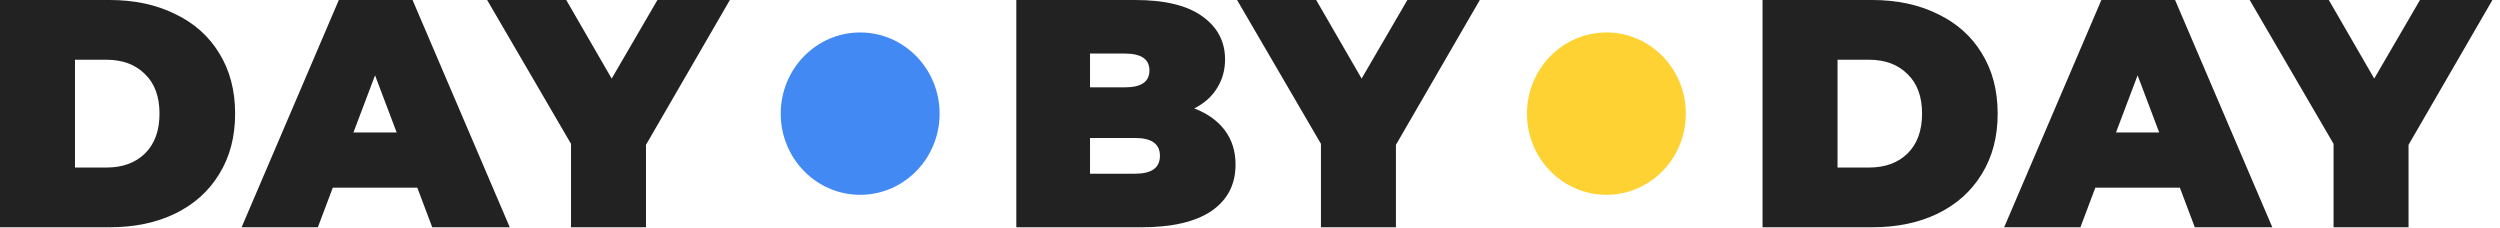
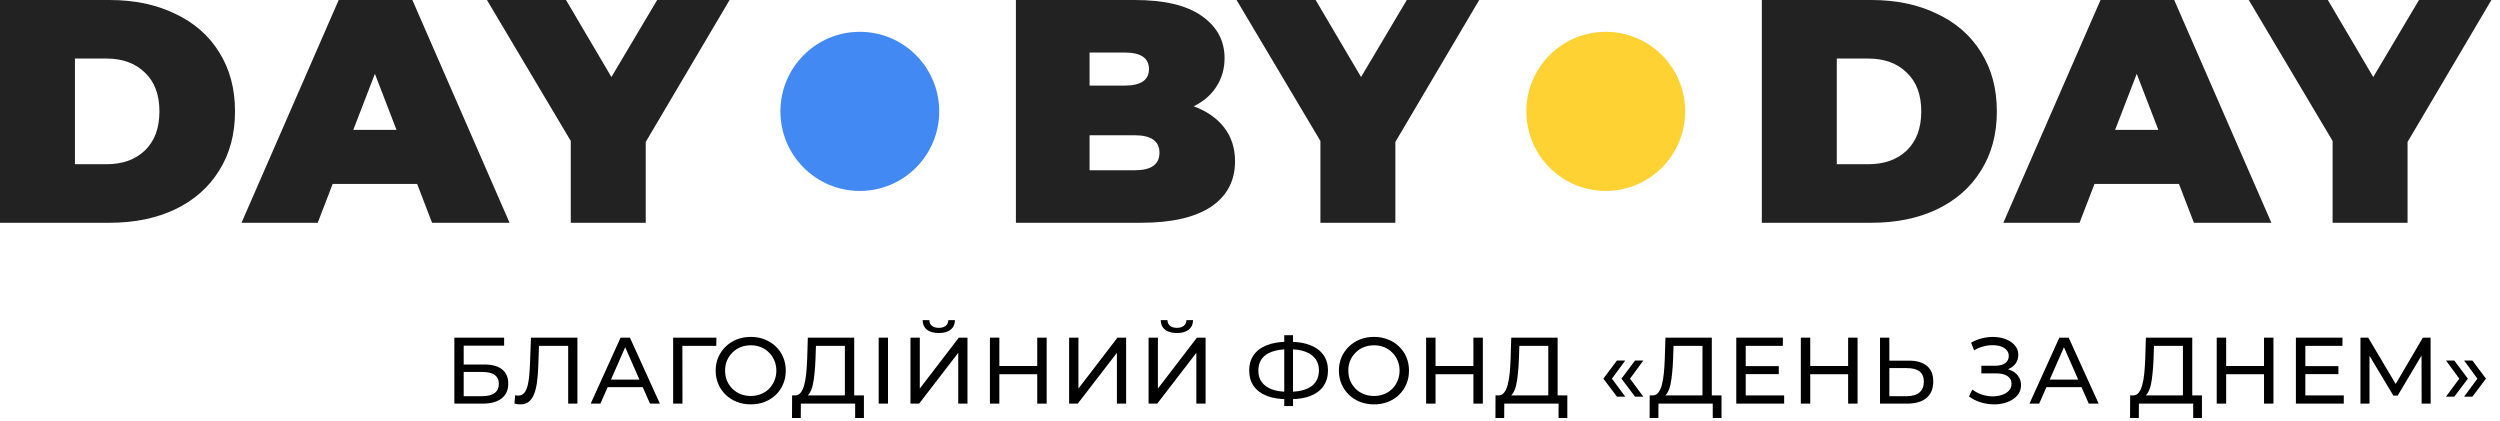
- <svg xmlns="http://www.w3.org/2000/svg" width="220" height="20" viewBox="0 0 220 20" fill="none">
-   <path d="M0 0H9.646C11.827 0 13.747 0.41 15.406 1.229C17.084 2.029 18.379 3.181 19.293 4.686C20.225 6.19 20.691 7.962 20.691 10C20.691 12.038 20.225 13.809 19.293 15.314C18.379 16.819 17.084 17.981 15.406 18.8C13.747 19.6 11.827 20 9.646 20H0V0ZM9.367 14.743C10.783 14.743 11.911 14.333 12.75 13.514C13.607 12.676 14.036 11.505 14.036 10C14.036 8.495 13.607 7.333 12.75 6.514C11.911 5.676 10.783 5.257 9.367 5.257H6.599V14.743H9.367Z" fill="#222222" />
-   <path d="M36.723 16.514H29.286L27.972 20H21.261L29.817 0H36.304L44.859 20H38.037L36.723 16.514ZM34.906 11.657L33.004 6.629L31.103 11.657H34.906Z" fill="#222222" />
-   <path d="M56.847 12.743V20H50.249V12.657L42.867 0H49.829L53.828 6.914L57.854 0H64.229L56.847 12.743Z" fill="#222222" />
-   <path d="M155.104 0H164.751C166.932 0 168.852 0.41 170.511 1.229C172.188 2.029 173.484 3.181 174.397 4.686C175.329 6.19 175.795 7.962 175.795 10C175.795 12.038 175.329 13.809 174.397 15.314C173.484 16.819 172.188 17.981 170.511 18.8C168.852 19.6 166.932 20 164.751 20H155.104V0ZM164.471 14.743C165.888 14.743 167.016 14.333 167.854 13.514C168.712 12.676 169.141 11.505 169.141 10C169.141 8.495 168.712 7.333 167.854 6.514C167.016 5.676 165.888 5.257 164.471 5.257H161.703V14.743H164.471Z" fill="#222222" />
-   <path d="M191.828 16.514H184.39L183.076 20H176.366L184.921 0H191.408L199.964 20H193.142L191.828 16.514ZM190.01 11.657L188.109 6.629L186.208 11.657H190.01Z" fill="#222222" />
-   <path d="M211.952 12.743V20H205.353V12.657L197.972 0H204.934L208.932 6.914L212.958 0H219.333L211.952 12.743Z" fill="#222222" />
-   <path d="M105.093 9.543C106.249 9.981 107.144 10.619 107.777 11.457C108.411 12.295 108.728 13.305 108.728 14.486C108.728 16.238 108.02 17.6 106.603 18.571C105.186 19.524 103.136 20 100.452 20H89.436V0H99.893C102.502 0 104.469 0.476 105.792 1.429C107.134 2.381 107.805 3.648 107.805 5.229C107.805 6.162 107.572 7 107.106 7.743C106.659 8.486 105.988 9.086 105.093 9.543ZM95.922 4.714V7.686H98.998C100.433 7.686 101.151 7.19 101.151 6.2C101.151 5.21 100.433 4.714 98.998 4.714H95.922ZM99.893 15.286C101.347 15.286 102.074 14.762 102.074 13.714C102.074 12.667 101.347 12.143 99.893 12.143H95.922V15.286H99.893Z" fill="#222222" />
-   <path d="M122.842 12.743V20H116.243V12.657L108.862 0H115.824L119.822 6.914L123.849 0H130.224L122.842 12.743Z" fill="#222222" />
-   <path d="M82.685 10C82.685 13.945 79.555 17.143 75.695 17.143C71.834 17.143 68.705 13.945 68.705 10C68.705 6.055 71.834 2.857 75.695 2.857C79.555 2.857 82.685 6.055 82.685 10Z" fill="#4289F4" />
-   <path d="M148.354 10C148.354 13.945 145.225 17.143 141.364 17.143C137.504 17.143 134.374 13.945 134.374 10C134.374 6.055 137.504 2.857 141.364 2.857C145.225 2.857 148.354 6.055 148.354 10Z" fill="#FFD233" />
+ <svg xmlns="http://www.w3.org/2000/svg" width="202" height="34" viewBox="0 0 202 34" fill="none">
+   <path d="M0 0H8.853C10.855 0 12.617 0.369 14.14 1.106C15.68 1.826 16.869 2.863 17.707 4.217C18.562 5.571 18.99 7.166 18.99 9C18.99 10.834 18.562 12.429 17.707 13.783C16.869 15.137 15.68 16.183 14.14 16.92C12.617 17.64 10.855 18 8.853 18H0V0ZM8.597 13.269C9.897 13.269 10.932 12.9 11.702 12.163C12.489 11.409 12.882 10.354 12.882 9C12.882 7.646 12.489 6.6 11.702 5.863C10.932 5.109 9.897 4.731 8.597 4.731H6.056V13.269H8.597Z" fill="#222222" />
+   <path d="M33.705 14.863H26.879L25.672 18H19.514L27.366 0H33.32L41.172 18H34.911L33.705 14.863ZM32.037 10.491L30.292 5.966L28.547 10.491H32.037Z" fill="#222222" />
+   <path d="M52.175 11.469V18H46.119V11.391L39.344 0H45.734L49.403 6.223L53.099 0H58.95L52.175 11.469Z" fill="#222222" />
+   <path d="M142.356 0H151.209C153.211 0 154.973 0.369 156.496 1.106C158.036 1.826 159.225 2.863 160.063 4.217C160.918 5.571 161.346 7.166 161.346 9C161.346 10.834 160.918 12.429 160.063 13.783C159.225 15.137 158.036 16.183 156.496 16.92C154.973 17.64 153.211 18 151.209 18H142.356V0ZM150.953 13.269C152.253 13.269 153.288 12.9 154.058 12.163C154.845 11.409 155.238 10.354 155.238 9C155.238 7.646 154.845 6.6 154.058 5.863C153.288 5.109 152.253 4.731 150.953 4.731H148.412V13.269H150.953Z" fill="#222222" />
+   <path d="M176.061 14.863H169.235L168.028 18H161.87L169.722 0H175.676L183.528 18H177.267L176.061 14.863ZM174.393 10.491L172.648 5.966L170.903 10.491H174.393Z" fill="#222222" />
+   <path d="M194.531 11.469V18H188.475V11.391L181.7 0H188.09L191.759 6.223L195.455 0H201.306L194.531 11.469Z" fill="#222222" />
+   <path d="M96.455 8.589C97.516 8.983 98.337 9.557 98.919 10.311C99.501 11.066 99.791 11.974 99.791 13.037C99.791 14.614 99.141 15.84 97.841 16.714C96.541 17.571 94.659 18 92.195 18H82.085V0H91.682C94.077 0 95.882 0.429 97.097 1.286C98.329 2.143 98.945 3.283 98.945 4.706C98.945 5.546 98.731 6.3 98.303 6.969C97.892 7.637 97.276 8.177 96.455 8.589ZM88.038 4.243V6.917H90.861C92.178 6.917 92.837 6.471 92.837 5.58C92.837 4.689 92.178 4.243 90.861 4.243H88.038ZM91.682 13.757C93.016 13.757 93.684 13.286 93.684 12.343C93.684 11.4 93.016 10.929 91.682 10.929H88.038V13.757H91.682Z" fill="#222222" />
+   <path d="M112.745 11.469V18H106.689V11.391L99.914 0H106.304L109.974 6.223L113.669 0H119.52L112.745 11.469Z" fill="#222222" />
+   <path d="M75.889 9C75.889 12.55 73.016 15.428 69.473 15.428C65.93 15.428 63.058 12.55 63.058 9C63.058 5.449 65.93 2.571 69.473 2.571C73.016 2.571 75.889 5.449 75.889 9Z" fill="#4289F4" />
+   <path d="M136.161 9C136.161 12.55 133.288 15.428 129.745 15.428C126.202 15.428 123.33 12.55 123.33 9C123.33 5.449 126.202 2.571 129.745 2.571C133.288 2.571 136.161 5.449 136.161 9Z" fill="#FFD233" />
+   <path d="M36.712 32.612V27.282H40.733V27.93H37.466V29.452H39.126C39.761 29.452 40.243 29.584 40.573 29.848C40.903 30.112 41.068 30.496 41.068 30.998C41.068 31.516 40.887 31.914 40.527 32.194C40.172 32.473 39.662 32.612 38.997 32.612H36.712ZM37.466 32.011H38.966C39.408 32.011 39.74 31.927 39.964 31.759C40.192 31.592 40.306 31.343 40.306 31.013C40.306 30.374 39.859 30.054 38.966 30.054H37.466V32.011Z" fill="black" />
+   <path d="M42.049 32.673C41.973 32.673 41.897 32.668 41.82 32.658C41.744 32.648 41.66 32.633 41.569 32.612L41.623 31.935C41.704 31.955 41.785 31.965 41.866 31.965C42.089 31.965 42.267 31.876 42.399 31.699C42.531 31.521 42.627 31.252 42.688 30.892C42.754 30.531 42.798 30.077 42.818 29.529L42.902 27.282H46.655V32.612H45.909V27.747L46.092 27.945H43.389L43.556 27.739L43.495 29.506C43.48 30.034 43.445 30.496 43.389 30.892C43.333 31.287 43.249 31.617 43.138 31.881C43.026 32.145 42.881 32.343 42.704 32.475C42.531 32.607 42.313 32.673 42.049 32.673Z" fill="black" />
+   <path d="M47.729 32.612L50.143 27.282H50.897L53.318 32.612H52.519L50.364 27.709H50.668L48.514 32.612H47.729ZM48.757 31.28L48.963 30.671H51.963L52.183 31.28H48.757Z" fill="black" />
+   <path d="M54.39 32.612V27.282H57.885L57.877 27.945H54.953L55.136 27.755L55.144 32.612H54.39Z" fill="black" />
+   <path d="M60.666 32.673C60.26 32.673 59.882 32.605 59.532 32.468C59.186 32.331 58.887 32.14 58.633 31.896C58.379 31.648 58.181 31.358 58.039 31.029C57.897 30.699 57.826 30.338 57.826 29.947C57.826 29.556 57.897 29.196 58.039 28.866C58.181 28.536 58.379 28.249 58.633 28.006C58.887 27.757 59.186 27.564 59.532 27.427C59.877 27.29 60.255 27.221 60.666 27.221C61.072 27.221 61.445 27.29 61.785 27.427C62.13 27.559 62.43 27.749 62.684 27.998C62.943 28.242 63.141 28.529 63.278 28.858C63.42 29.189 63.491 29.551 63.491 29.947C63.491 30.343 63.42 30.706 63.278 31.036C63.141 31.366 62.943 31.655 62.684 31.904C62.43 32.148 62.13 32.338 61.785 32.475C61.445 32.607 61.072 32.673 60.666 32.673ZM60.666 31.995C60.96 31.995 61.232 31.945 61.481 31.843C61.734 31.742 61.953 31.6 62.136 31.417C62.323 31.229 62.468 31.011 62.569 30.762C62.676 30.513 62.729 30.242 62.729 29.947C62.729 29.653 62.676 29.381 62.569 29.133C62.468 28.884 62.323 28.668 62.136 28.485C61.953 28.298 61.734 28.153 61.481 28.051C61.232 27.95 60.96 27.899 60.666 27.899C60.367 27.899 60.09 27.95 59.836 28.051C59.587 28.153 59.369 28.298 59.181 28.485C58.993 28.668 58.846 28.884 58.74 29.133C58.638 29.381 58.587 29.653 58.587 29.947C58.587 30.242 58.638 30.513 58.74 30.762C58.846 31.011 58.993 31.229 59.181 31.417C59.369 31.6 59.587 31.742 59.836 31.843C60.09 31.945 60.367 31.995 60.666 31.995Z" fill="black" />
+   <path d="M68.266 32.254V27.945H65.928L65.89 29.064C65.875 29.44 65.85 29.8 65.814 30.145C65.784 30.491 65.738 30.803 65.677 31.082C65.616 31.356 65.53 31.582 65.418 31.759C65.312 31.937 65.174 32.046 65.007 32.087L64.185 31.95C64.383 31.965 64.545 31.899 64.672 31.752C64.804 31.6 64.906 31.389 64.977 31.12C65.053 30.846 65.109 30.529 65.144 30.168C65.18 29.803 65.205 29.412 65.22 28.996L65.273 27.282H69.02V32.254H68.266ZM63.994 33.777L64.002 31.95H69.804V33.777H69.096V32.612H64.71L64.702 33.777H63.994Z" fill="black" />
+   <path d="M70.997 32.612V27.282H71.751V32.612H70.997Z" fill="black" />
+   <path d="M73.566 32.612V27.282H74.32V31.394L77.472 27.282H78.172V32.612H77.426V28.508L74.266 32.612H73.566ZM75.858 26.909C75.442 26.909 75.119 26.818 74.891 26.635C74.667 26.453 74.553 26.196 74.548 25.866H75.089C75.094 26.064 75.165 26.219 75.302 26.331C75.439 26.437 75.624 26.491 75.858 26.491C76.086 26.491 76.269 26.437 76.406 26.331C76.548 26.219 76.622 26.064 76.627 25.866H77.16C77.155 26.196 77.038 26.453 76.809 26.635C76.586 26.818 76.269 26.909 75.858 26.909Z" fill="black" />
+   <path d="M83.809 27.282H84.57V32.612H83.809V27.282ZM80.748 32.612H79.986V27.282H80.748V32.612ZM83.877 30.237H80.672V29.574H83.877V30.237Z" fill="black" />
+   <path d="M86.385 32.612V27.282H87.138V31.394L90.291 27.282H90.991V32.612H90.245V28.508L87.085 32.612H86.385Z" fill="black" />
+   <path d="M92.805 32.612V27.282H93.559V31.394L96.711 27.282H97.412V32.612H96.665V28.508L93.506 32.612H92.805ZM95.097 26.909C94.681 26.909 94.358 26.818 94.13 26.635C93.907 26.453 93.792 26.196 93.787 25.866H94.328C94.333 26.064 94.404 26.219 94.541 26.331C94.678 26.437 94.863 26.491 95.097 26.491C95.325 26.491 95.508 26.437 95.645 26.331C95.787 26.219 95.861 26.064 95.866 25.866H96.399C96.394 26.196 96.277 26.453 96.049 26.635C95.825 26.818 95.508 26.909 95.097 26.909Z" fill="black" />
+   <path d="M104.027 32.254C103.377 32.254 102.821 32.166 102.359 31.988C101.897 31.805 101.544 31.541 101.301 31.196C101.057 30.851 100.935 30.432 100.935 29.94C100.935 29.447 101.057 29.029 101.301 28.683C101.544 28.338 101.897 28.074 102.359 27.892C102.821 27.709 103.377 27.617 104.027 27.617C104.037 27.617 104.055 27.617 104.08 27.617C104.11 27.617 104.138 27.617 104.164 27.617C104.194 27.617 104.212 27.617 104.217 27.617C104.867 27.617 105.42 27.709 105.877 27.892C106.339 28.074 106.692 28.338 106.935 28.683C107.179 29.029 107.301 29.447 107.301 29.94C107.301 30.427 107.179 30.846 106.935 31.196C106.697 31.541 106.349 31.805 105.892 31.988C105.44 32.166 104.892 32.254 104.247 32.254C104.237 32.254 104.214 32.254 104.179 32.254C104.148 32.254 104.118 32.254 104.088 32.254C104.057 32.254 104.037 32.254 104.027 32.254ZM104.11 31.66C104.121 31.66 104.133 31.66 104.148 31.66C104.164 31.66 104.171 31.66 104.171 31.66C104.689 31.655 105.126 31.589 105.481 31.462C105.836 31.331 106.105 31.138 106.288 30.884C106.476 30.625 106.57 30.308 106.57 29.932C106.57 29.562 106.476 29.249 106.288 28.996C106.1 28.742 105.829 28.549 105.473 28.417C105.123 28.285 104.694 28.219 104.187 28.219C104.181 28.219 104.169 28.219 104.148 28.219C104.133 28.219 104.121 28.219 104.11 28.219C103.588 28.219 103.143 28.285 102.778 28.417C102.418 28.544 102.143 28.734 101.956 28.988C101.768 29.242 101.674 29.559 101.674 29.94C101.674 30.32 101.77 30.638 101.963 30.892C102.156 31.145 102.433 31.338 102.793 31.47C103.159 31.597 103.598 31.66 104.11 31.66ZM103.768 32.81V27.084H104.476V32.81H103.768Z" fill="black" />
+   <path d="M111.022 32.673C110.616 32.673 110.238 32.605 109.888 32.468C109.543 32.331 109.243 32.14 108.989 31.896C108.736 31.648 108.538 31.358 108.395 31.029C108.253 30.699 108.182 30.338 108.182 29.947C108.182 29.556 108.253 29.196 108.395 28.866C108.538 28.536 108.736 28.249 108.989 28.006C109.243 27.757 109.543 27.564 109.888 27.427C110.233 27.29 110.611 27.221 111.022 27.221C111.428 27.221 111.801 27.29 112.142 27.427C112.487 27.559 112.786 27.749 113.04 27.998C113.299 28.242 113.497 28.529 113.634 28.858C113.776 29.189 113.847 29.551 113.847 29.947C113.847 30.343 113.776 30.706 113.634 31.036C113.497 31.366 113.299 31.655 113.04 31.904C112.786 32.148 112.487 32.338 112.142 32.475C111.801 32.607 111.428 32.673 111.022 32.673ZM111.022 31.995C111.317 31.995 111.588 31.945 111.837 31.843C112.091 31.742 112.309 31.6 112.492 31.417C112.68 31.229 112.824 31.011 112.926 30.762C113.032 30.513 113.086 30.242 113.086 29.947C113.086 29.653 113.032 29.381 112.926 29.133C112.824 28.884 112.68 28.668 112.492 28.485C112.309 28.298 112.091 28.153 111.837 28.051C111.588 27.95 111.317 27.899 111.022 27.899C110.723 27.899 110.446 27.95 110.192 28.051C109.944 28.153 109.725 28.298 109.538 28.485C109.35 28.668 109.203 28.884 109.096 29.133C108.994 29.381 108.944 29.653 108.944 29.947C108.944 30.242 108.994 30.513 109.096 30.762C109.203 31.011 109.35 31.229 109.538 31.417C109.725 31.6 109.944 31.742 110.192 31.843C110.446 31.945 110.723 31.995 111.022 31.995Z" fill="black" />
+   <path d="M119.052 27.282H119.814V32.612H119.052V27.282ZM115.992 32.612H115.23V27.282H115.992V32.612ZM119.121 30.237H115.915V29.574H119.121V30.237Z" fill="black" />
+   <path d="M125.102 32.254V27.945H122.765L122.726 29.064C122.711 29.44 122.686 29.8 122.65 30.145C122.62 30.491 122.574 30.803 122.513 31.082C122.452 31.356 122.366 31.582 122.254 31.759C122.148 31.937 122.011 32.046 121.843 32.087L121.021 31.95C121.219 31.965 121.381 31.899 121.508 31.752C121.64 31.6 121.742 31.389 121.813 31.12C121.889 30.846 121.945 30.529 121.98 30.168C122.016 29.803 122.041 29.412 122.056 28.996L122.11 27.282H125.856V32.254H125.102ZM120.831 33.777L120.838 31.95H126.64V33.777H125.932V32.612H121.546L121.539 33.777H120.831Z" fill="black" />
+   <path d="M130.647 32.049L129.551 30.595L130.647 29.133H131.317L130.244 30.595L131.317 32.049H130.647ZM132.109 32.049L131.013 30.595L132.109 29.133H132.779L131.705 30.595L132.779 32.049H132.109Z" fill="black" />
+   <path d="M137.56 32.254V27.945H135.222L135.184 29.064C135.169 29.44 135.144 29.8 135.108 30.145C135.078 30.491 135.032 30.803 134.971 31.082C134.91 31.356 134.824 31.582 134.712 31.759C134.606 31.937 134.469 32.046 134.301 32.087L133.479 31.95C133.677 31.965 133.839 31.899 133.966 31.752C134.098 31.6 134.2 31.389 134.271 31.12C134.347 30.846 134.403 30.529 134.438 30.168C134.474 29.803 134.499 29.412 134.514 28.996L134.568 27.282H138.314V32.254H137.56ZM133.288 33.777L133.296 31.95H139.098V33.777H138.39V32.612H134.004L133.997 33.777H133.288Z" fill="black" />
+   <path d="M140.984 29.582H143.725V30.229H140.984V29.582ZM141.053 31.95H144.159V32.612H140.291V27.282H144.053V27.945H141.053V31.95Z" fill="black" />
+   <path d="M149.329 27.282H150.091V32.612H149.329V27.282ZM146.268 32.612H145.507V27.282H146.268V32.612ZM149.398 30.237H146.192V29.574H149.398V30.237Z" fill="black" />
+   <path d="M154.243 29.14C154.872 29.14 155.357 29.282 155.697 29.567C156.037 29.846 156.207 30.265 156.207 30.823C156.207 31.412 156.022 31.858 155.651 32.163C155.286 32.462 154.771 32.612 154.106 32.612H151.905V27.282H152.659V29.14H154.243ZM154.075 32.011C154.517 32.011 154.854 31.912 155.088 31.714C155.327 31.516 155.446 31.224 155.446 30.838C155.446 30.463 155.329 30.186 155.096 30.008C154.862 29.831 154.522 29.742 154.075 29.742H152.659V32.011H154.075Z" fill="black" />
+   <path d="M159.096 32.034L159.363 31.47C159.596 31.653 159.853 31.79 160.132 31.881C160.416 31.973 160.698 32.021 160.977 32.026C161.256 32.026 161.513 31.988 161.746 31.912C161.985 31.836 162.175 31.721 162.317 31.569C162.459 31.417 162.53 31.229 162.53 31.006C162.53 30.732 162.419 30.523 162.195 30.381C161.977 30.239 161.672 30.168 161.282 30.168H160.094V29.551H161.228C161.568 29.551 161.832 29.483 162.02 29.346C162.213 29.204 162.309 29.008 162.309 28.76C162.309 28.572 162.251 28.414 162.134 28.288C162.023 28.155 161.868 28.056 161.67 27.991C161.477 27.924 161.256 27.892 161.007 27.892C160.764 27.887 160.513 27.919 160.254 27.991C159.995 28.056 159.746 28.163 159.507 28.31L159.264 27.686C159.589 27.503 159.926 27.376 160.276 27.305C160.632 27.229 160.974 27.206 161.304 27.237C161.634 27.262 161.931 27.338 162.195 27.465C162.464 27.587 162.677 27.749 162.835 27.953C162.997 28.15 163.078 28.389 163.078 28.668C163.078 28.922 163.012 29.148 162.881 29.346C162.749 29.539 162.566 29.689 162.332 29.795C162.099 29.897 161.827 29.947 161.518 29.947L161.548 29.742C161.903 29.742 162.21 29.8 162.469 29.917C162.733 30.029 162.936 30.189 163.078 30.397C163.226 30.605 163.299 30.846 163.299 31.12C163.299 31.379 163.233 31.61 163.101 31.813C162.969 32.011 162.789 32.178 162.561 32.315C162.337 32.447 162.081 32.544 161.792 32.605C161.507 32.666 161.208 32.686 160.893 32.666C160.579 32.645 160.266 32.584 159.957 32.483C159.652 32.381 159.365 32.232 159.096 32.034Z" fill="black" />
+   <path d="M163.982 32.612L166.395 27.282H167.149L169.57 32.612H168.771L166.616 27.709H166.921L164.766 32.612H163.982ZM165.009 31.28L165.215 30.671H168.215L168.436 31.28H165.009Z" fill="black" />
+   <path d="M176.38 32.254V27.945H174.042L174.004 29.064C173.989 29.44 173.964 29.8 173.928 30.145C173.898 30.491 173.852 30.803 173.791 31.082C173.73 31.356 173.644 31.582 173.532 31.759C173.426 31.937 173.289 32.046 173.121 32.087L172.299 31.95C172.497 31.965 172.659 31.899 172.786 31.752C172.918 31.6 173.02 31.389 173.091 31.12C173.167 30.846 173.223 30.529 173.258 30.168C173.294 29.803 173.319 29.412 173.334 28.996L173.388 27.282H177.134V32.254H176.38ZM172.108 33.777L172.116 31.95H177.918V33.777H177.21V32.612H172.824L172.817 33.777H172.108Z" fill="black" />
+   <path d="M182.933 27.282H183.695V32.612H182.933V27.282ZM179.873 32.612H179.111V27.282H179.873V32.612ZM183.002 30.237H179.796V29.574H183.002V30.237Z" fill="black" />
+   <path d="M186.202 29.582H188.943V30.229H186.202V29.582ZM186.271 31.95H189.377V32.612H185.509V27.282H189.271V27.945H186.271V31.95Z" fill="black" />
+   <path d="M190.725 32.612V27.282H191.35L193.74 31.31H193.405L195.766 27.282H196.39L196.398 32.612H195.667L195.659 28.432H195.834L193.733 31.965H193.383L191.266 28.432H191.456V32.612H190.725Z" fill="black" />
+   <path d="M198.308 32.049H197.638L198.712 30.595L197.638 29.133H198.308L199.405 30.595L198.308 32.049ZM199.77 32.049H199.1L200.174 30.595L199.1 29.133H199.77L200.866 30.595L199.77 32.049Z" fill="black" />
</svg>
